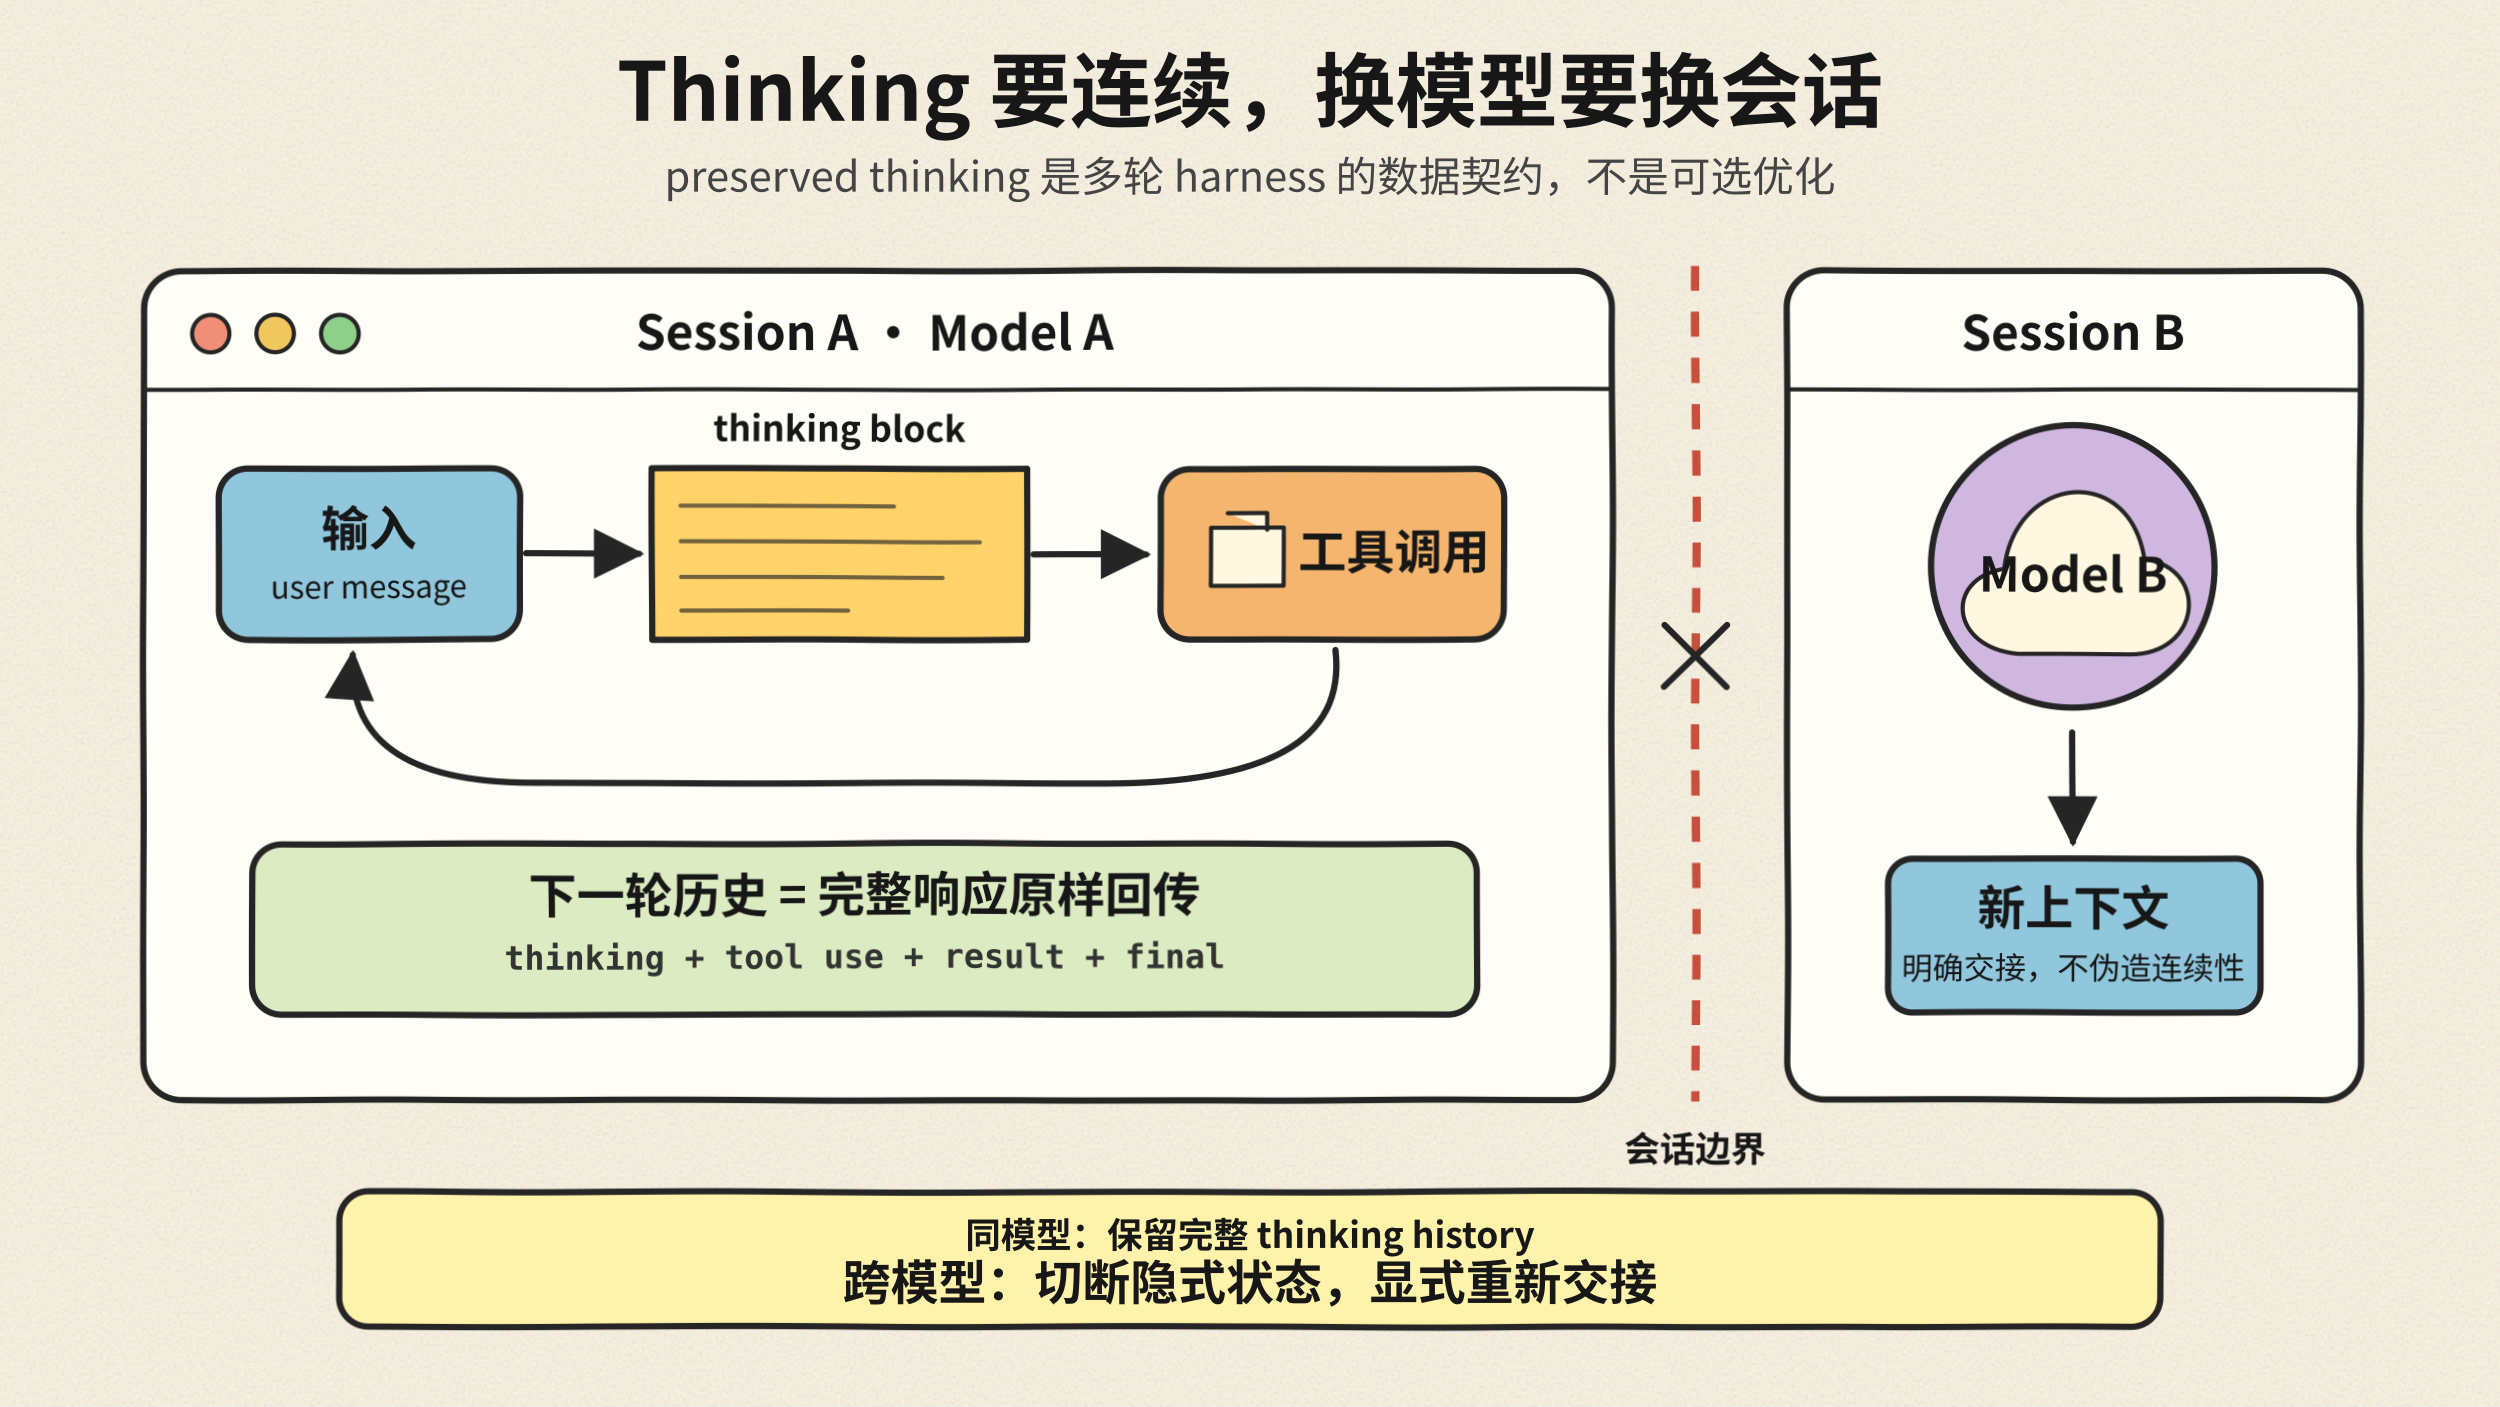
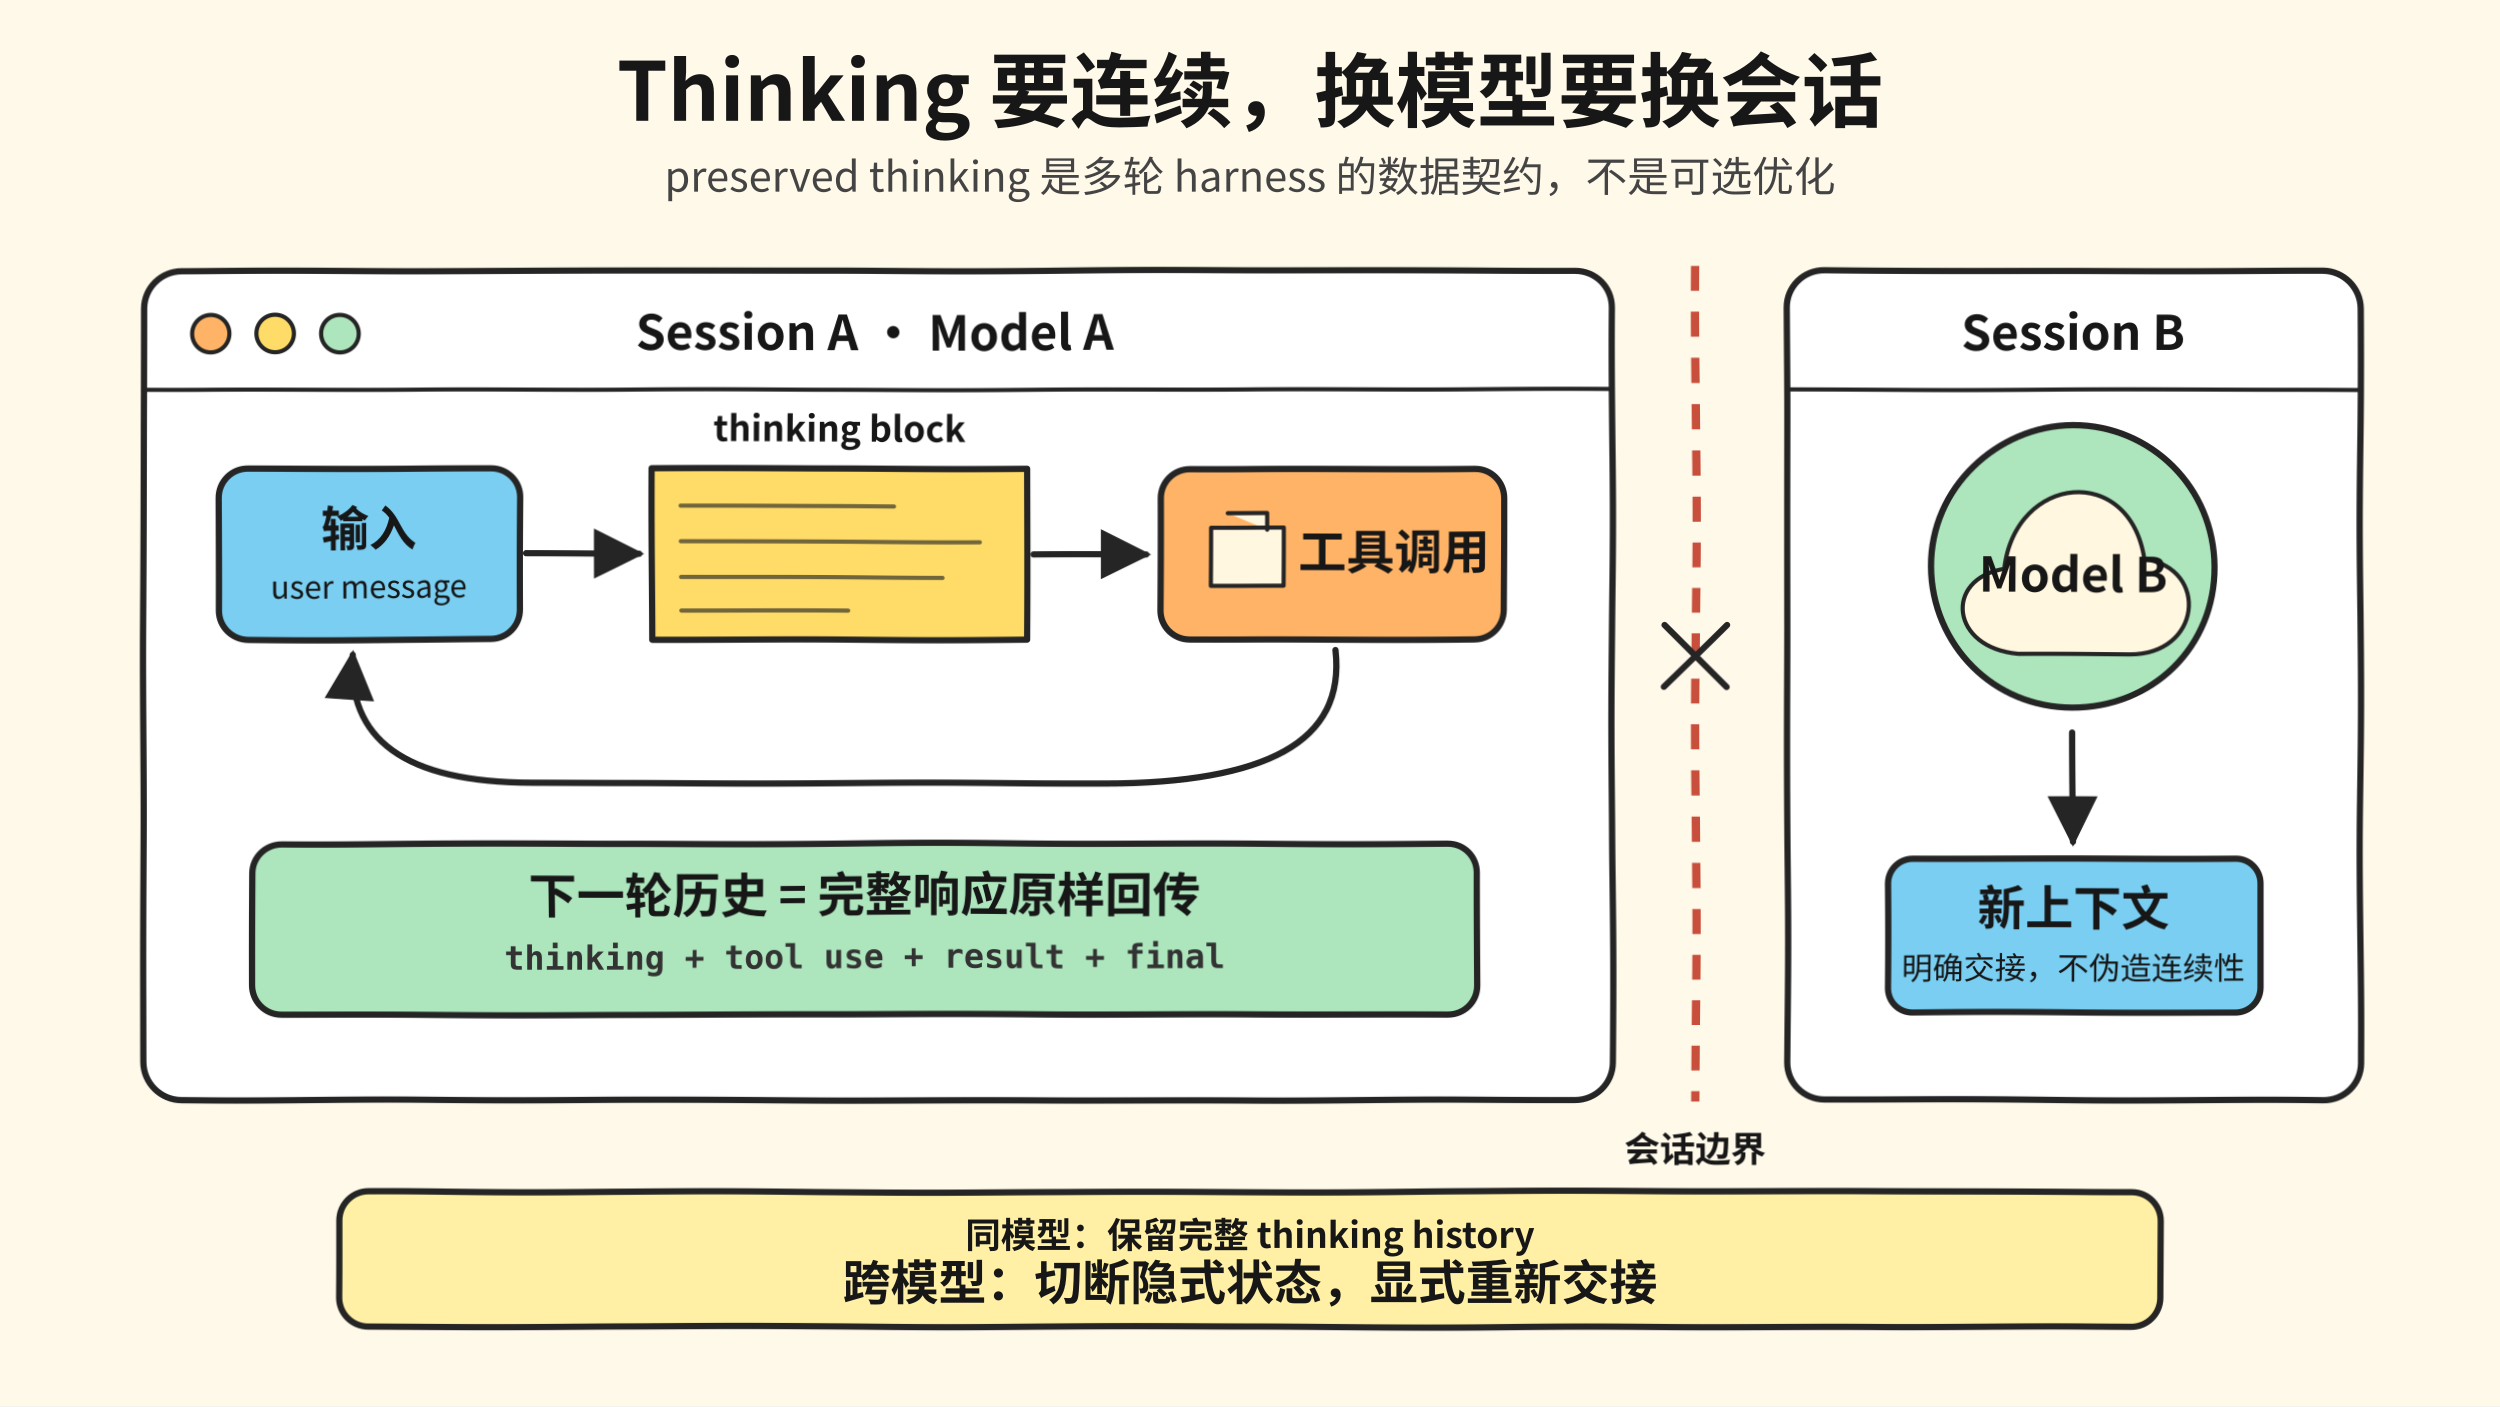
<svg xmlns="http://www.w3.org/2000/svg" width="1200" height="675" viewBox="0 0 1200 675" role="img" aria-labelledby="title desc">
  <defs>
-     <filter id="paper" x="-5%" y="-5%" width="110%" height="110%">
-       <feTurbulence type="fractalNoise" baseFrequency="0.65" numOctaves="2" seed="12" result="noise" />
-       <feBlend in="SourceGraphic" in2="noise" mode="multiply" />
-     </filter>
    <filter id="wobble" x="-5%" y="-8%" width="110%" height="116%">
      <feTurbulence type="fractalNoise" baseFrequency="0.01" numOctaves="1" seed="7" result="n" />
      <feDisplacementMap in="SourceGraphic" in2="n" scale="2" />
    </filter>
    <marker id="arrow" viewBox="0 0 10 10" refX="9" refY="5" markerWidth="8" markerHeight="8" orient="auto-start-reverse">
      <path d="M 0 0 L 10 5 L 0 10 z" fill="#252525" />
    </marker>
    <style>
      .ink{stroke:#252525;stroke-width:3;stroke-linecap:round;stroke-linejoin:round}
      .thin{stroke:#252525;stroke-width:2;stroke-linecap:round;stroke-linejoin:round}
      .sans{font-family:"PingFang SC","Noto Sans CJK SC","Microsoft YaHei",sans-serif;fill:#171717}
      .title{font-size:39px;font-weight:700}
      .sub{font-size:20px;font-weight:500;fill:#444}
      .label{font-size:23px;font-weight:650}
      .small{font-size:17px;font-weight:550}
      .tiny{font-size:15px;font-weight:500}
      .mono{font-family:"SFMono-Regular",Consolas,monospace;font-size:16px;font-weight:600;fill:#333}
    </style>
  </defs>
-   <rect width="1200" height="675" fill="#f6f0df" />
-   <rect width="1200" height="675" fill="#fffaf0" opacity=".2" filter="url(#paper)" />
+   <rect width="1200" height="675" fill="#fff9e9" />
  <g class="sans">
    <text x="600" y="58" text-anchor="middle" class="title">Thinking 要连续，换模型要换会话</text>
    <text x="600" y="92" text-anchor="middle" class="sub">preserved thinking 是多轮 harness 的数据契约，不是可选优化</text>
  </g>
  <g filter="url(#wobble)">
-     <rect x="69" y="130" width="705" height="398" rx="18" fill="#fffdf7" class="ink" />
+     <rect x="69" y="130" width="705" height="398" rx="18" fill="#ffffff" class="ink" />
    <path d="M69 187 H774" class="thin" />
-     <circle cx="101" cy="160" r="9" fill="#ef8f78" class="thin" />
-     <circle cx="132" cy="160" r="9" fill="#f0c65f" class="thin" />
-     <circle cx="163" cy="160" r="9" fill="#8fcf8c" class="thin" />
+     <circle cx="101" cy="160" r="9" fill="#ffb366" class="thin" />
+     <circle cx="132" cy="160" r="9" fill="#ffdc67" class="thin" />
+     <circle cx="163" cy="160" r="9" fill="#ade6bd" class="thin" />
    <text x="420" y="168" text-anchor="middle" class="sans label">Session A · Model A</text>
    <g transform="translate(105 225)">
-       <rect width="145" height="82" rx="14" fill="#90c7dc" class="ink" />
+       <rect width="145" height="82" rx="14" fill="#79cef2" class="ink" />
      <text x="72" y="37" text-anchor="middle" class="sans label">输入</text>
      <text x="72" y="62" text-anchor="middle" class="sans tiny">user message</text>
    </g>
    <g transform="translate(313 225)">
-       <path d="M0 0 h180 v82 H0 z" fill="#ffd36a" class="ink" />
+       <path d="M0 0 h180 v82 H0 z" fill="#ffdc67" class="ink" />
      <path d="M14 18 h102 M14 35 h143 M14 52 h125 M14 68 h80" class="thin" opacity=".65" />
      <text x="90" y="-13" text-anchor="middle" class="sans small">thinking block</text>
    </g>
    <g transform="translate(557 225)">
-       <rect width="165" height="82" rx="14" fill="#f4b66e" class="ink" />
+       <rect width="165" height="82" rx="14" fill="#ffb366" class="ink" />
      <path d="M24 28 h35 v28 H24 z M32 21 h19 v8" fill="#fff7df" class="thin" />
      <text x="112" y="48" text-anchor="middle" class="sans label">工具调用</text>
    </g>
    <path d="M253 266 H307" fill="none" class="ink" marker-end="url(#arrow)" />
    <path d="M496 266 H550" fill="none" class="ink" marker-end="url(#arrow)" />
    <path d="M641 312 C646 356 607 376 531 376 H256 C194 376 166 354 169 314" fill="none" class="ink" marker-end="url(#arrow)" />
    <g transform="translate(121 405)">
-       <rect width="588" height="82" rx="14" fill="#dcebc1" class="ink" />
+       <rect width="588" height="82" rx="14" fill="#ade6bd" class="ink" />
      <text x="294" y="33" text-anchor="middle" class="sans label">下一轮历史 = 完整响应原样回传</text>
      <text x="294" y="60" text-anchor="middle" class="mono">thinking + tool use + result + final</text>
    </g>
    <path d="M814 128 V529" stroke="#c94f3d" stroke-width="4" stroke-dasharray="12 10" />
    <path d="M799 300 l30 30 M829 300 l-30 30" class="ink" stroke="#c94f3d" />
    <text x="814" y="558" text-anchor="middle" class="sans small" fill="#b84634">会话边界</text>
    <g transform="translate(858 130)">
-       <rect width="275" height="398" rx="18" fill="#fffdf7" class="ink" />
+       <rect width="275" height="398" rx="18" fill="#ffffff" class="ink" />
      <path d="M0 57 H275" class="thin" />
      <text x="137" y="38" text-anchor="middle" class="sans label">Session B</text>
-       <circle cx="137" cy="142" r="68" fill="#cfb7df" class="ink" />
+       <circle cx="137" cy="142" r="68" fill="#ade6bd" class="ink" />
      <path d="M104 143 C109 97 164 92 171 138 C203 143 198 184 164 184 H111 C78 181 75 148 104 143 Z" fill="#fff7df" class="thin" />
      <text x="137" y="154" text-anchor="middle" class="sans label">Model B</text>
      <path d="M137 222 V274" fill="none" class="ink" marker-end="url(#arrow)" />
-       <rect x="48" y="282" width="179" height="74" rx="12" fill="#90c7dc" class="ink" />
+       <rect x="48" y="282" width="179" height="74" rx="12" fill="#79cef2" class="ink" />
      <text x="137" y="314" text-anchor="middle" class="sans label">新上下文</text>
      <text x="137" y="340" text-anchor="middle" class="sans tiny">明确交接，不伪造连续性</text>
    </g>
  </g>
  <g class="sans">
-     <rect x="163" y="572" width="874" height="65" rx="14" fill="#fff2aa" class="ink" filter="url(#wobble)" />
+     <rect x="163" y="572" width="874" height="65" rx="14" fill="#fff0a5" class="ink" filter="url(#wobble)" />
    <text x="600" y="599" text-anchor="middle" class="small">同模型：保留完整 thinking history</text>
    <text x="600" y="624" text-anchor="middle" class="label">跨模型：切断隐式状态，显式重新交接</text>
  </g>
</svg>
